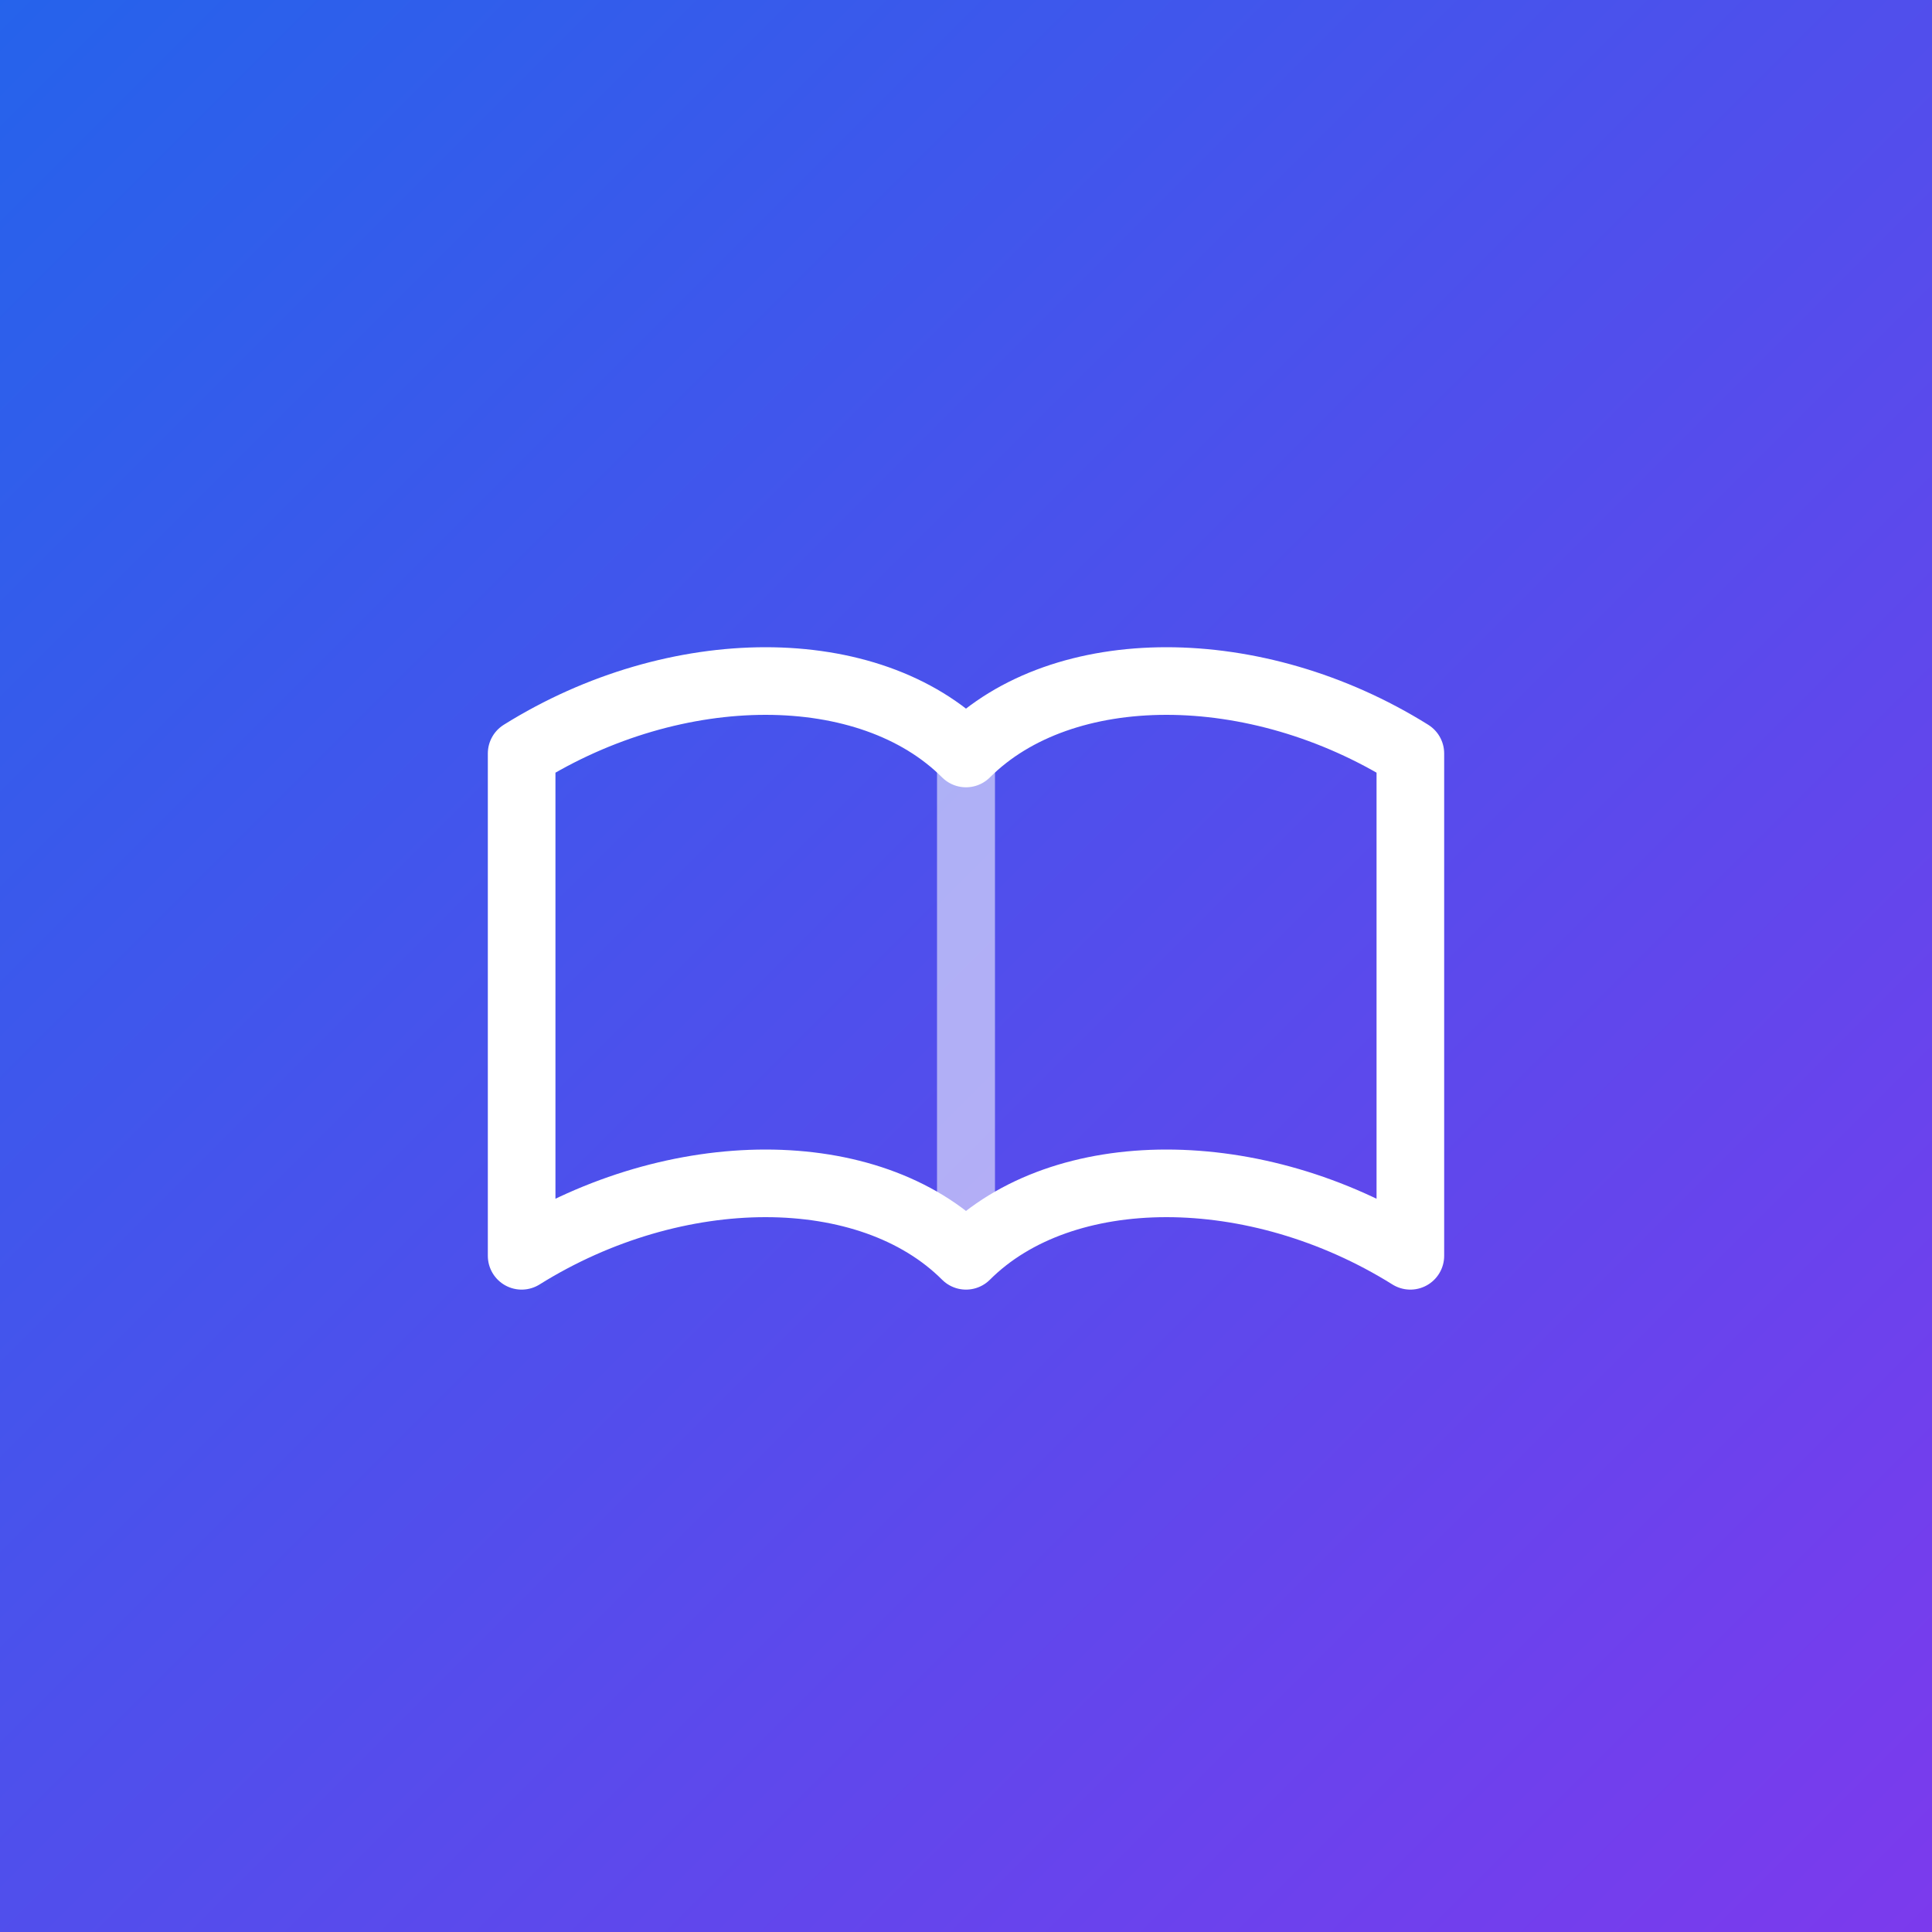
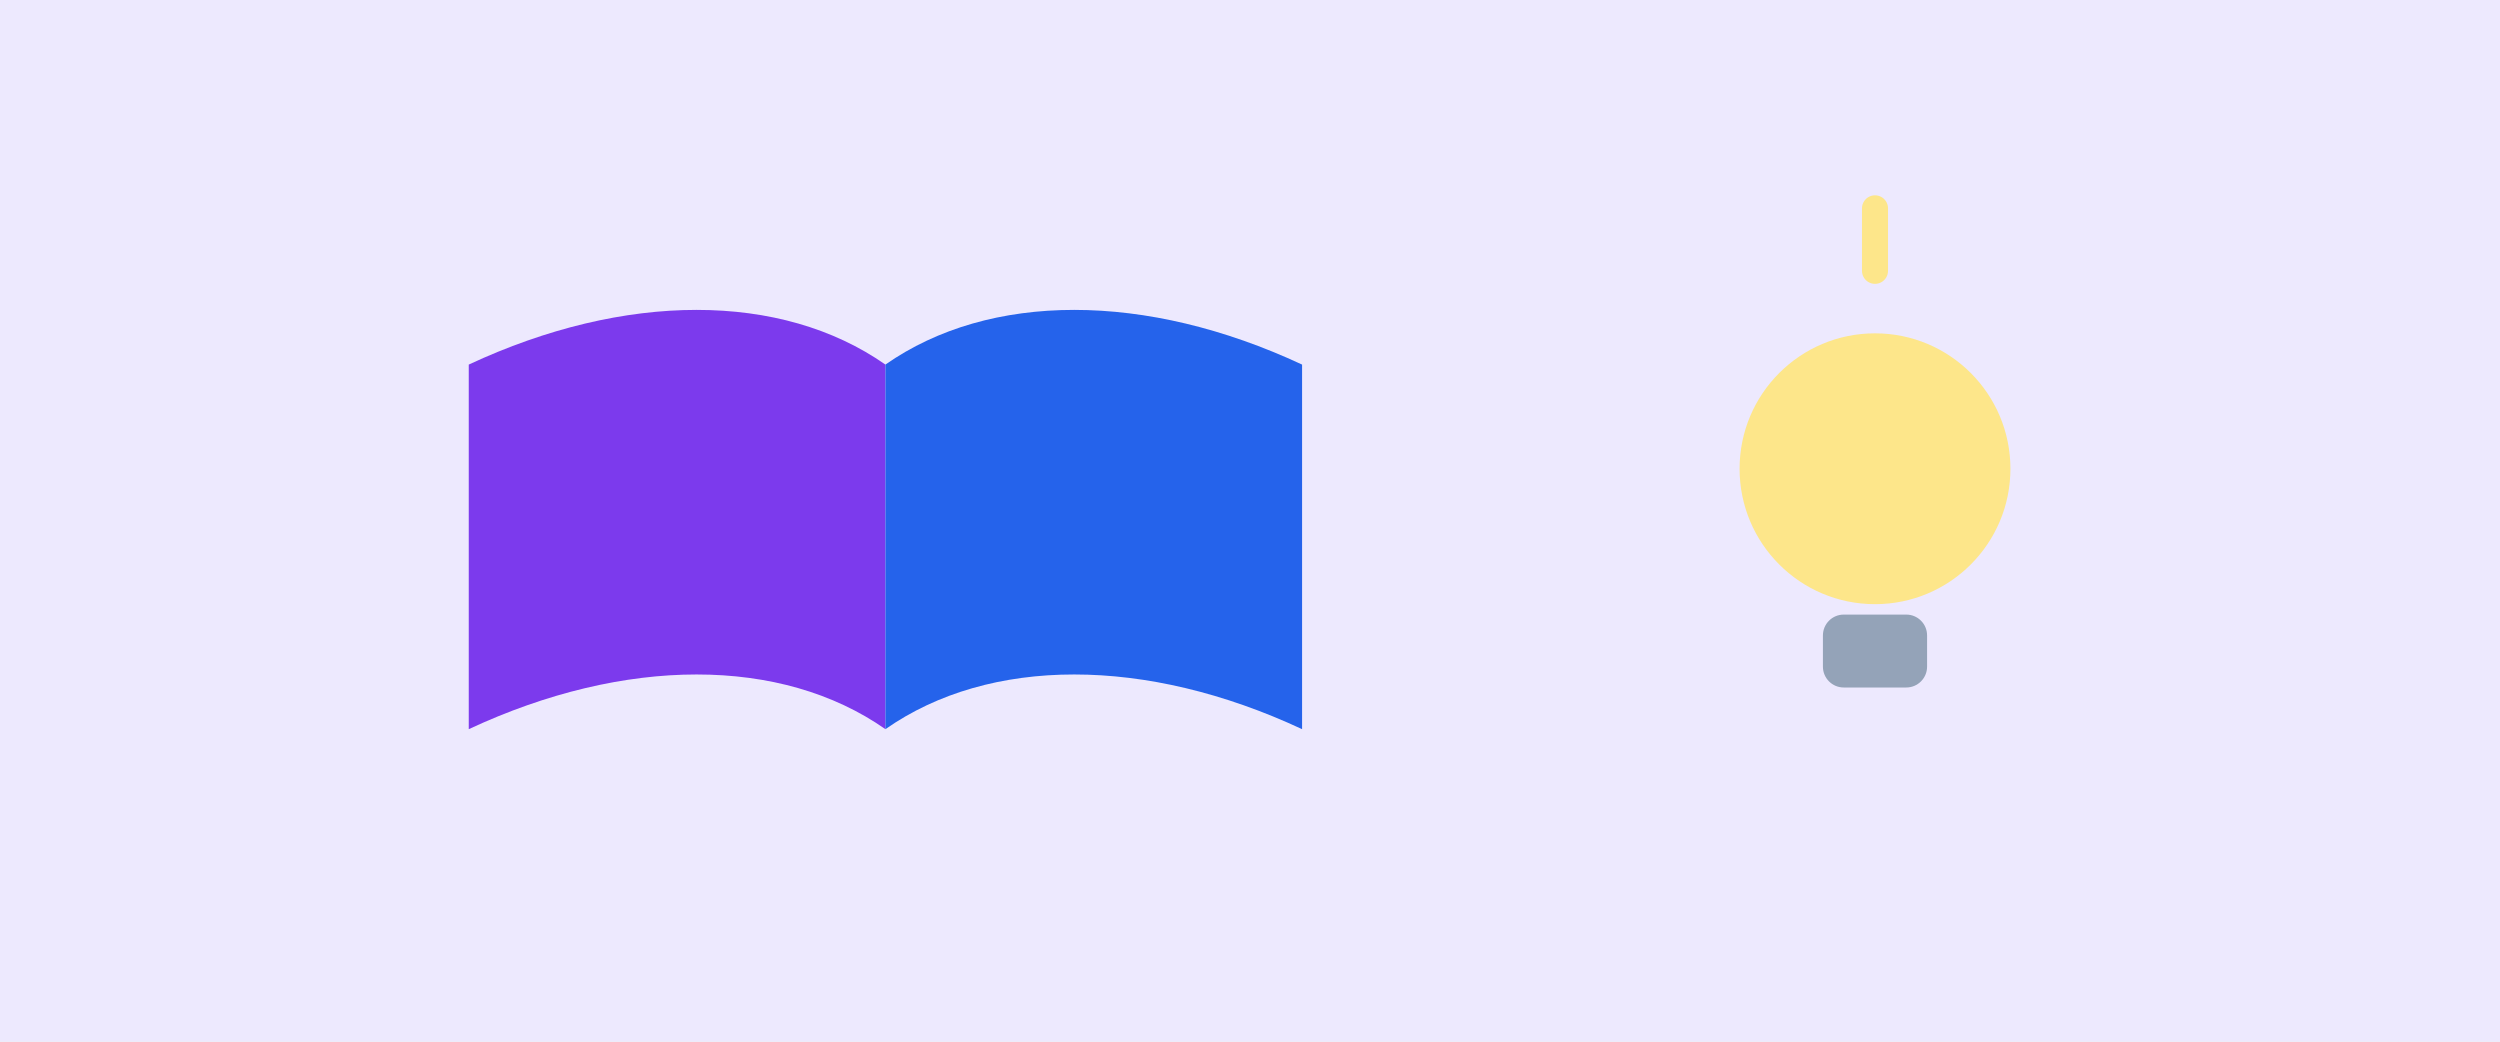
- <svg xmlns="http://www.w3.org/2000/svg" viewBox="0 0 200 200" role="img" aria-label="Culture générale en prépa">
-   <defs>
-     <linearGradient id="g" x1="0" y1="0" x2="1" y2="1">
-       <stop offset="0" stop-color="#2563eb" />
-       <stop offset="1" stop-color="#7c3aed" />
-     </linearGradient>
-   </defs>
-   <rect width="200" height="200" fill="url(#g)" />
-   <g transform="translate(100 100)">
-     <path d="M -46 -22 C -30 -32 -10 -32 0 -22 C 10 -32 30 -32 46 -22 V 30 C 30 20 10 20 0 30 C -10 20 -30 20 -46 30 Z" fill="none" stroke="#ffffff" stroke-width="7" stroke-linecap="round" stroke-linejoin="round" />
-     <line x1="0" y1="-22" x2="0" y2="30" fill="none" stroke="rgba(255,255,255,.55)" stroke-width="6" stroke-linecap="round" stroke-linejoin="round" />
-   </g>
+ <svg xmlns="http://www.w3.org/2000/svg" viewBox="0 0 480 200" role="img" aria-label="Culture générale en prépa">
+   <rect width="480" height="200" fill="#ede9fe" />
+   <path d="M 90 70 C 120 56 150 56 170 70 V 140 C 150 126 120 126 90 140 Z" fill="#7c3aed" />
+   <path d="M 250 70 C 220 56 190 56 170 70 V 140 C 190 126 220 126 250 140 Z" fill="#2563eb" />
+   <circle cx="360" cy="90" r="26" fill="#fde68a" />
+   <rect x="350" y="118" width="20" height="14" rx="4" fill="#94a3b8" />
+   <line x1="360" y1="52" x2="360" y2="40" stroke="#fde68a" stroke-width="5" stroke-linecap="round" />
</svg>
